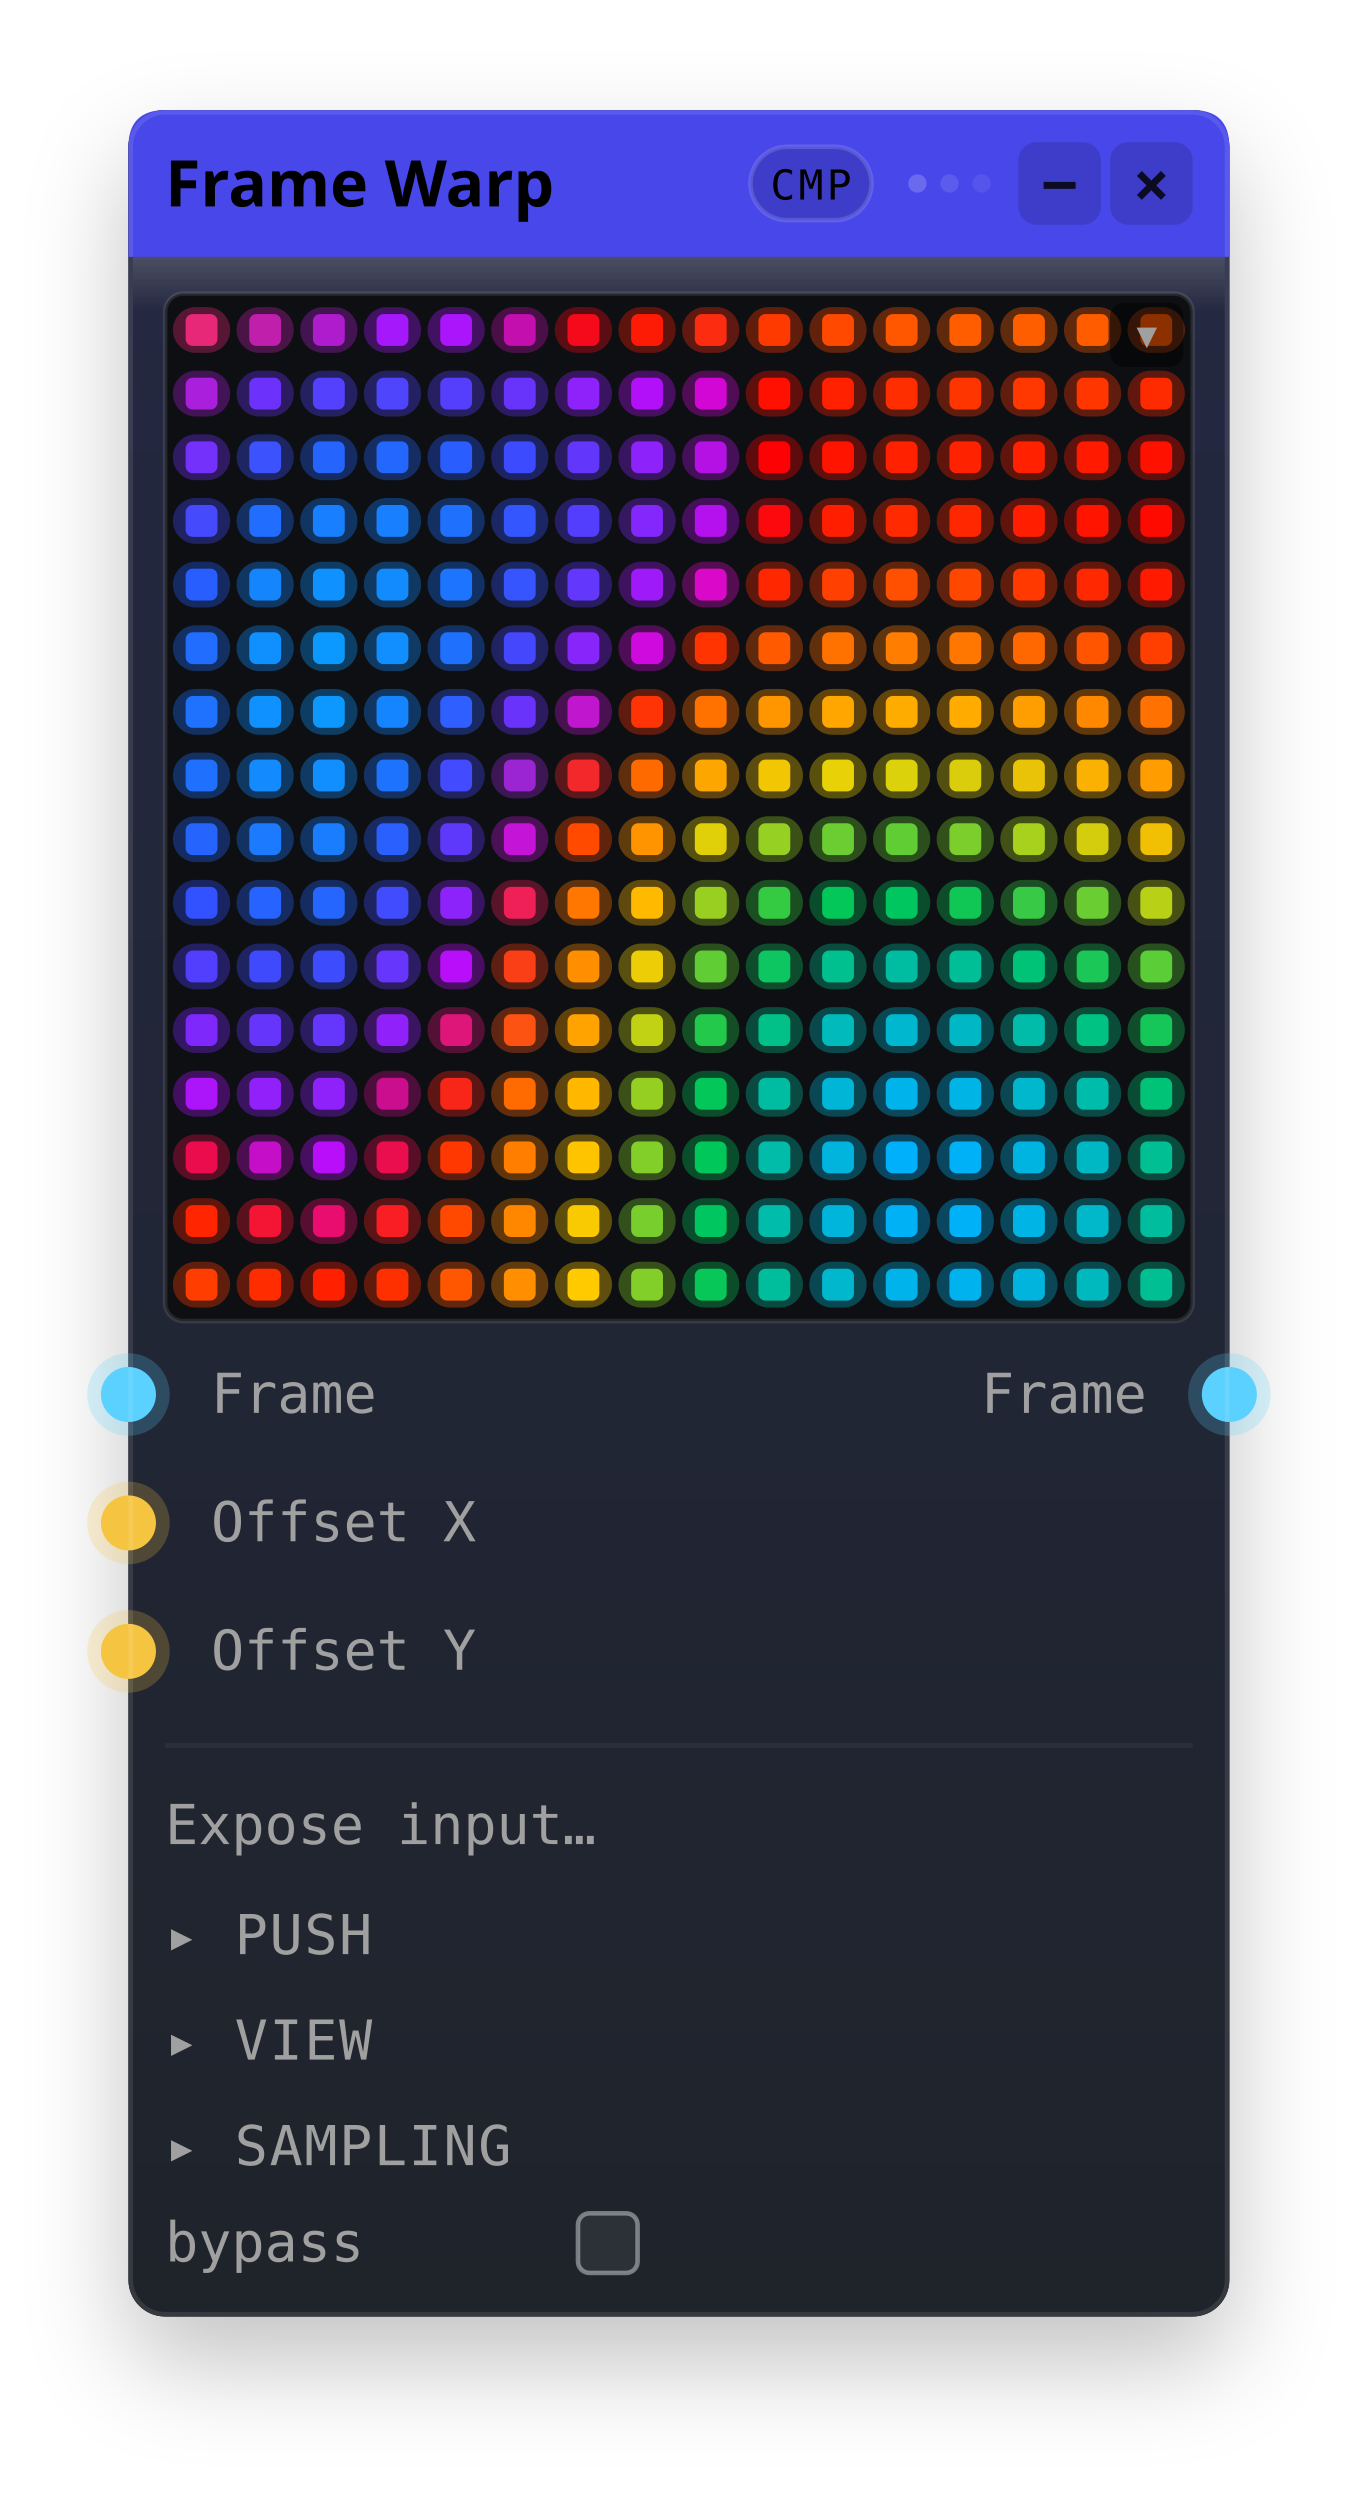
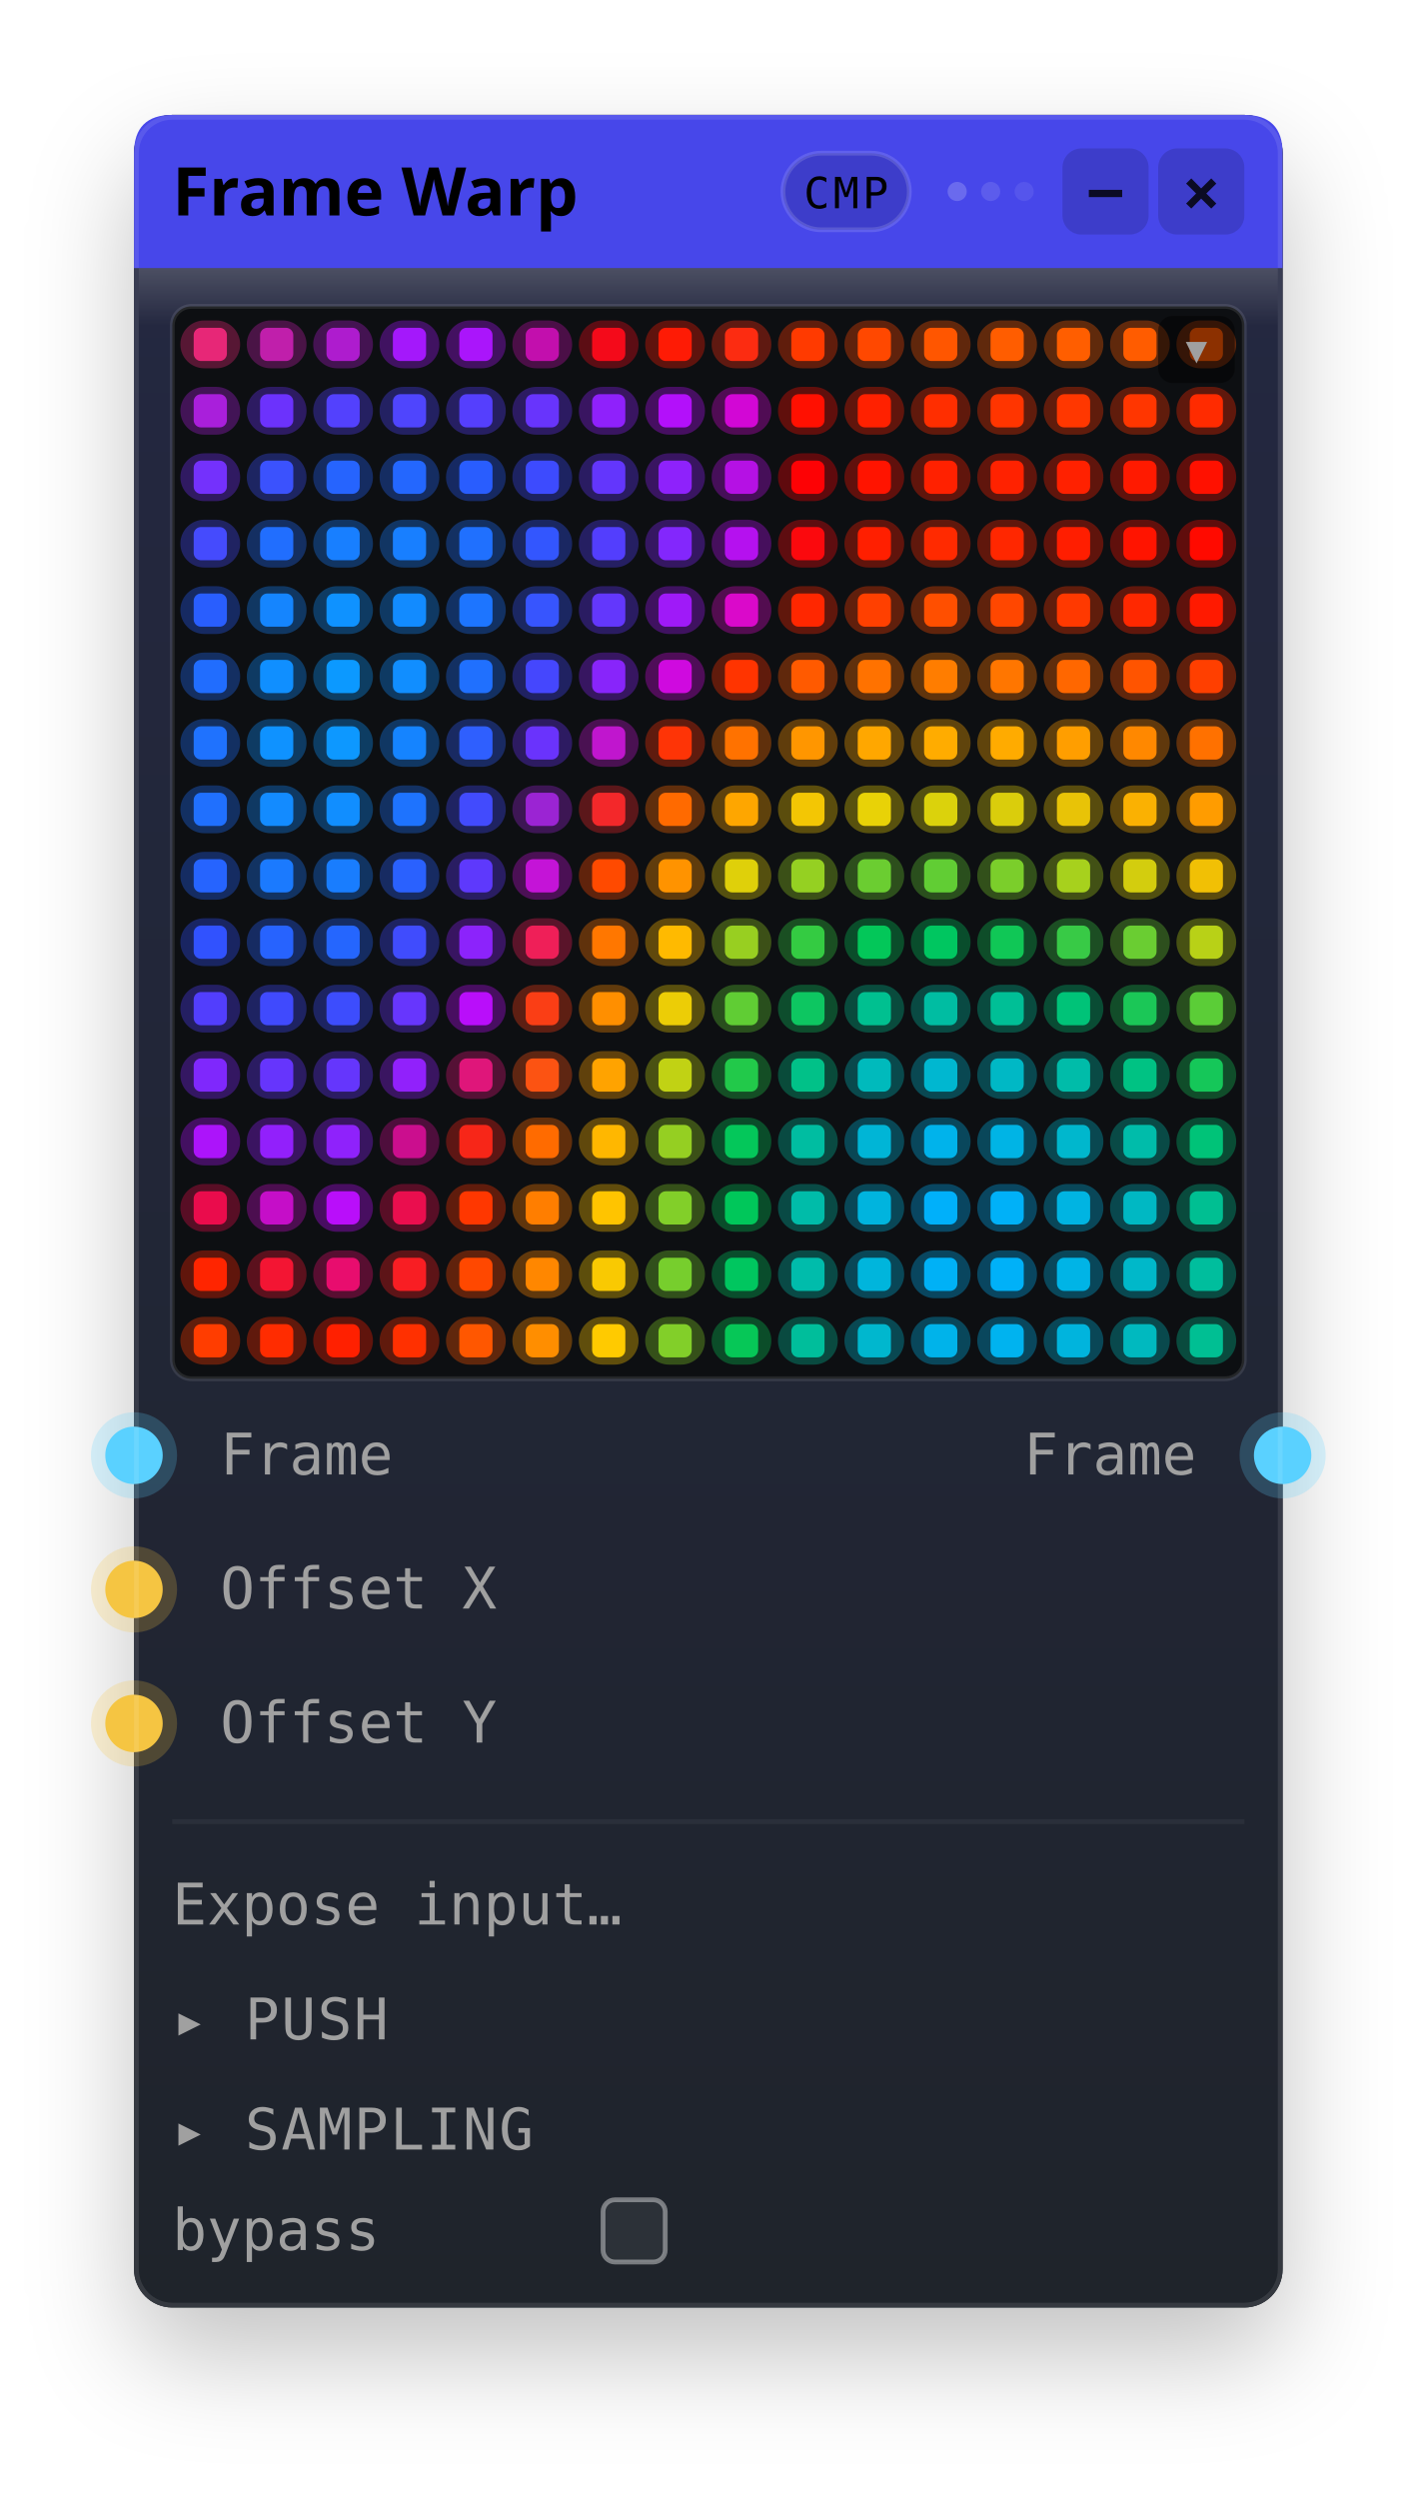
- <svg xmlns="http://www.w3.org/2000/svg" viewBox="0 0 296 545" width="296" height="545" role="img" aria-label="Frame Warp node">
+ <svg xmlns="http://www.w3.org/2000/svg" viewBox="0 0 296 522" width="296" height="522" role="img" aria-label="Frame Warp node">
  <defs>
    <filter id="shadow" x="-20%" y="-20%" width="140%" height="160%">
      <feDropShadow dx="0" dy="10" stdDeviation="11" flood-color="#000" flood-opacity="0.24" />
    </filter>
    <filter id="grey">
      <feColorMatrix type="saturate" values="0" />
    </filter>
    <linearGradient id="headerGlow" x1="0" y1="0" x2="0" y2="1">
      <stop offset="0" stop-color="#fff" stop-opacity="1" />
      <stop offset="1" stop-color="#fff" stop-opacity="0" />
    </linearGradient>
    <g id="lamp-6.94x6.94">
      <rect x="-2.78" y="-1.53" width="12.49" height="9.99" rx="5.00" fill-opacity="0.34" />
      <rect width="6.94" height="6.94" rx="1.53" />
    </g>
  </defs>
  <g transform="translate(28,24)">
    <defs>
      <linearGradient id="tint-composite" x1="0" y1="0" x2="0" y2="1">
        <stop offset="0" stop-color="#242842" />
        <stop offset="1" stop-color="#1f242b" />
      </linearGradient>
    </defs>
-     <rect x="0" y="0" width="240" height="481" rx="8" fill="#1f242b" filter="url(#shadow)" />
-     <rect x="0" y="0" width="240" height="481" rx="8" fill="url(#tint-composite)" />
+     <rect x="0" y="0" width="240" height="458" rx="8" fill="#1f242b" filter="url(#shadow)" />
+     <rect x="0" y="0" width="240" height="458" rx="8" fill="url(#tint-composite)" />
    <path d="M0,32 L0,8 Q0,0 8,0 L232,0 Q240,0 240,8 L240,32 Z" fill="#4747ea" />
    <rect x="1" y="32" width="238" height="12" fill="url(#headerGlow)" opacity="0.18" />
    <text x="8" y="21" font-family="'Audiowide','Trebuchet MS','Arial Black',sans-serif" font-size="14" font-weight="600" fill="#000">Frame Warp</text>
    <rect x="135.6" y="8" width="26.4" height="16" rx="8" fill="rgba(0,0,0,0.14)" stroke="rgba(255,255,255,0.14)" />
    <text x="148.8" y="19.5" text-anchor="middle" font-family="'JetBrains Mono','Cascadia Mono','Consolas',monospace" font-size="9" letter-spacing="0.08em" fill="#000">CMP</text>
    <circle cx="172" cy="16" r="2" fill="rgba(255,255,255,0.96)" opacity="0.2" />
    <circle cx="179" cy="16" r="2" fill="rgba(255,255,255,0.96)" opacity="0.12" />
    <circle cx="186" cy="16" r="2" fill="rgba(255,255,255,0.96)" opacity="0.08" />
    <rect x="194" y="7" width="18" height="18" rx="4" fill="rgba(0,0,0,0.14)" />
    <text x="203" y="20.5" text-anchor="middle" font-family="'JetBrains Mono','Cascadia Mono','Consolas',monospace" font-size="13" font-weight="700" fill="rgba(0,0,0,0.82)">−</text>
    <rect x="214" y="7" width="18" height="18" rx="4" fill="rgba(0,0,0,0.14)" />
    <text x="223" y="20.5" text-anchor="middle" font-family="'JetBrains Mono','Cascadia Mono','Consolas',monospace" font-size="13" font-weight="700" fill="rgba(0,0,0,0.82)">×</text>
    <rect x="8" y="40" width="224" height="224" rx="4" fill="#0d0f12" stroke="rgba(255,255,255,0.1)" />
    <use href="#lamp-6.94x6.94" x="12.47" y="44.47" fill="rgb(231,39,119)" />
    <use href="#lamp-6.94x6.94" x="26.34" y="44.47" fill="rgb(192,31,171)" />
    <use href="#lamp-6.94x6.94" x="40.22" y="44.47" fill="rgb(174,28,206)" />
    <use href="#lamp-6.94x6.94" x="54.09" y="44.47" fill="rgb(164,24,251)" />
    <use href="#lamp-6.94x6.94" x="67.97" y="44.47" fill="rgb(170,21,251)" />
    <use href="#lamp-6.94x6.94" x="81.84" y="44.47" fill="rgb(194,15,173)" />
    <use href="#lamp-6.94x6.94" x="95.72" y="44.47" fill="rgb(244,10,26)" />
    <use href="#lamp-6.94x6.94" x="109.59" y="44.47" fill="rgb(254,27,5)" />
    <use href="#lamp-6.94x6.94" x="123.47" y="44.47" fill="rgb(252,44,17)" />
    <use href="#lamp-6.94x6.94" x="137.34" y="44.47" fill="rgb(255,58,0)" />
    <use href="#lamp-6.94x6.94" x="151.22" y="44.47" fill="rgb(255,72,0)" />
    <use href="#lamp-6.94x6.94" x="165.09" y="44.47" fill="rgb(255,86,0)" />
    <use href="#lamp-6.94x6.94" x="178.97" y="44.47" fill="rgb(255,93,0)" />
    <use href="#lamp-6.94x6.94" x="192.84" y="44.47" fill="rgb(255,94,0)" />
    <use href="#lamp-6.94x6.94" x="206.72" y="44.47" fill="rgb(255,92,0)" />
    <use href="#lamp-6.94x6.94" x="220.59" y="44.47" fill="rgb(255,87,0)" />
    <use href="#lamp-6.94x6.94" x="12.47" y="58.34" fill="rgb(169,31,219)" />
    <use href="#lamp-6.94x6.94" x="26.34" y="58.34" fill="rgb(108,50,252)" />
    <use href="#lamp-6.94x6.94" x="40.22" y="58.34" fill="rgb(83,65,253)" />
    <use href="#lamp-6.94x6.94" x="54.09" y="58.34" fill="rgb(79,69,253)" />
    <use href="#lamp-6.94x6.94" x="67.97" y="58.34" fill="rgb(85,63,253)" />
    <use href="#lamp-6.94x6.94" x="81.84" y="58.34" fill="rgb(104,52,252)" />
    <use href="#lamp-6.94x6.94" x="95.72" y="58.34" fill="rgb(143,33,251)" />
    <use href="#lamp-6.94x6.94" x="109.59" y="58.34" fill="rgb(179,16,250)" />
    <use href="#lamp-6.94x6.94" x="123.47" y="58.34" fill="rgb(210,7,213)" />
    <use href="#lamp-6.94x6.94" x="137.34" y="58.34" fill="rgb(255,16,1)" />
    <use href="#lamp-6.94x6.94" x="151.22" y="58.34" fill="rgb(255,33,0)" />
    <use href="#lamp-6.94x6.94" x="165.09" y="58.34" fill="rgb(255,46,0)" />
    <use href="#lamp-6.94x6.94" x="178.97" y="58.34" fill="rgb(255,53,0)" />
    <use href="#lamp-6.94x6.94" x="192.84" y="58.34" fill="rgb(255,55,0)" />
    <use href="#lamp-6.94x6.94" x="206.72" y="58.34" fill="rgb(255,54,0)" />
    <use href="#lamp-6.94x6.94" x="220.59" y="58.34" fill="rgb(255,43,0)" />
    <use href="#lamp-6.94x6.94" x="12.47" y="72.22" fill="rgb(116,49,252)" />
    <use href="#lamp-6.94x6.94" x="26.34" y="72.22" fill="rgb(59,82,253)" />
    <use href="#lamp-6.94x6.94" x="40.22" y="72.22" fill="rgb(38,100,254)" />
    <use href="#lamp-6.94x6.94" x="54.09" y="72.22" fill="rgb(36,103,254)" />
    <use href="#lamp-6.94x6.94" x="67.97" y="72.22" fill="rgb(41,93,254)" />
    <use href="#lamp-6.94x6.94" x="81.84" y="72.22" fill="rgb(61,75,254)" />
    <use href="#lamp-6.94x6.94" x="95.72" y="72.22" fill="rgb(99,54,252)" />
    <use href="#lamp-6.94x6.94" x="109.59" y="72.22" fill="rgb(142,34,251)" />
    <use href="#lamp-6.94x6.94" x="123.47" y="72.22" fill="rgb(181,17,228)" />
    <use href="#lamp-6.94x6.94" x="137.34" y="72.22" fill="rgb(253,2,5)" />
    <use href="#lamp-6.94x6.94" x="151.22" y="72.22" fill="rgb(255,20,0)" />
    <use href="#lamp-6.94x6.94" x="165.09" y="72.22" fill="rgb(255,33,0)" />
    <use href="#lamp-6.94x6.94" x="178.97" y="72.22" fill="rgb(255,34,0)" />
    <use href="#lamp-6.94x6.94" x="192.84" y="72.22" fill="rgb(255,33,0)" />
    <use href="#lamp-6.94x6.94" x="206.72" y="72.22" fill="rgb(255,26,0)" />
    <use href="#lamp-6.94x6.94" x="220.59" y="72.22" fill="rgb(255,17,0)" />
    <use href="#lamp-6.94x6.94" x="12.47" y="86.09" fill="rgb(69,75,253)" />
    <use href="#lamp-6.94x6.94" x="26.34" y="86.09" fill="rgb(33,110,254)" />
    <use href="#lamp-6.94x6.94" x="40.22" y="86.09" fill="rgb(24,127,255)" />
    <use href="#lamp-6.94x6.94" x="54.09" y="86.09" fill="rgb(24,127,255)" />
    <use href="#lamp-6.94x6.94" x="67.97" y="86.09" fill="rgb(32,112,254)" />
    <use href="#lamp-6.94x6.94" x="81.84" y="86.09" fill="rgb(51,86,254)" />
    <use href="#lamp-6.94x6.94" x="95.72" y="86.09" fill="rgb(83,62,253)" />
    <use href="#lamp-6.94x6.94" x="109.59" y="86.09" fill="rgb(131,39,252)" />
    <use href="#lamp-6.94x6.94" x="123.47" y="86.09" fill="rgb(181,17,239)" />
    <use href="#lamp-6.94x6.94" x="137.34" y="86.09" fill="rgb(251,9,13)" />
    <use href="#lamp-6.94x6.94" x="151.22" y="86.09" fill="rgb(255,31,0)" />
    <use href="#lamp-6.94x6.94" x="165.09" y="86.09" fill="rgb(255,42,0)" />
    <use href="#lamp-6.94x6.94" x="178.97" y="86.09" fill="rgb(255,39,0)" />
    <use href="#lamp-6.94x6.94" x="192.84" y="86.09" fill="rgb(255,30,0)" />
    <use href="#lamp-6.94x6.94" x="206.72" y="86.09" fill="rgb(255,20,0)" />
    <use href="#lamp-6.94x6.94" x="220.59" y="86.09" fill="rgb(255,10,0)" />
    <use href="#lamp-6.94x6.94" x="12.47" y="99.97" fill="rgb(41,94,254)" />
    <use href="#lamp-6.94x6.94" x="26.34" y="99.97" fill="rgb(21,133,254)" />
    <use href="#lamp-6.94x6.94" x="40.22" y="99.97" fill="rgb(15,146,255)" />
    <use href="#lamp-6.94x6.94" x="54.09" y="99.97" fill="rgb(18,139,255)" />
    <use href="#lamp-6.94x6.94" x="67.97" y="99.97" fill="rgb(29,117,255)" />
    <use href="#lamp-6.94x6.94" x="81.84" y="99.97" fill="rgb(55,85,254)" />
    <use href="#lamp-6.94x6.94" x="95.72" y="99.97" fill="rgb(99,55,252)" />
    <use href="#lamp-6.94x6.94" x="109.59" y="99.97" fill="rgb(159,26,248)" />
    <use href="#lamp-6.94x6.94" x="123.47" y="99.97" fill="rgb(218,9,202)" />
    <use href="#lamp-6.94x6.94" x="137.34" y="99.97" fill="rgb(255,39,0)" />
    <use href="#lamp-6.94x6.94" x="151.22" y="99.97" fill="rgb(255,64,0)" />
    <use href="#lamp-6.94x6.94" x="165.09" y="99.97" fill="rgb(255,79,0)" />
    <use href="#lamp-6.94x6.94" x="178.97" y="99.97" fill="rgb(255,71,0)" />
    <use href="#lamp-6.94x6.94" x="192.84" y="99.97" fill="rgb(255,57,0)" />
    <use href="#lamp-6.94x6.94" x="206.72" y="99.97" fill="rgb(255,40,0)" />
    <use href="#lamp-6.94x6.94" x="220.59" y="99.97" fill="rgb(255,26,0)" />
    <use href="#lamp-6.94x6.94" x="12.47" y="113.84" fill="rgb(33,109,254)" />
    <use href="#lamp-6.94x6.94" x="26.34" y="113.84" fill="rgb(16,143,255)" />
    <use href="#lamp-6.94x6.94" x="40.22" y="113.84" fill="rgb(12,153,255)" />
    <use href="#lamp-6.94x6.94" x="54.09" y="113.84" fill="rgb(17,142,255)" />
    <use href="#lamp-6.94x6.94" x="67.97" y="113.84" fill="rgb(32,112,254)" />
    <use href="#lamp-6.94x6.94" x="81.84" y="113.84" fill="rgb(69,71,253)" />
    <use href="#lamp-6.94x6.94" x="95.72" y="113.84" fill="rgb(136,37,250)" />
    <use href="#lamp-6.94x6.94" x="109.59" y="113.84" fill="rgb(207,10,223)" />
    <use href="#lamp-6.94x6.94" x="123.47" y="113.84" fill="rgb(255,52,0)" />
    <use href="#lamp-6.94x6.94" x="137.34" y="113.84" fill="rgb(255,90,0)" />
    <use href="#lamp-6.94x6.94" x="151.22" y="113.84" fill="rgb(255,114,0)" />
    <use href="#lamp-6.94x6.94" x="165.09" y="113.84" fill="rgb(255,125,0)" />
    <use href="#lamp-6.94x6.94" x="178.97" y="113.84" fill="rgb(255,118,0)" />
    <use href="#lamp-6.94x6.94" x="192.84" y="113.84" fill="rgb(255,103,0)" />
    <use href="#lamp-6.94x6.94" x="206.72" y="113.84" fill="rgb(255,84,0)" />
    <use href="#lamp-6.94x6.94" x="220.59" y="113.84" fill="rgb(255,63,0)" />
    <use href="#lamp-6.94x6.94" x="12.47" y="127.72" fill="rgb(31,114,254)" />
    <use href="#lamp-6.94x6.94" x="26.34" y="127.72" fill="rgb(15,146,255)" />
    <use href="#lamp-6.94x6.94" x="40.22" y="127.72" fill="rgb(13,152,255)" />
    <use href="#lamp-6.94x6.94" x="54.09" y="127.72" fill="rgb(21,132,255)" />
    <use href="#lamp-6.94x6.94" x="67.97" y="127.72" fill="rgb(47,95,254)" />
    <use href="#lamp-6.94x6.94" x="81.84" y="127.72" fill="rgb(106,51,252)" />
    <use href="#lamp-6.94x6.94" x="95.72" y="127.72" fill="rgb(192,22,206)" />
    <use href="#lamp-6.94x6.94" x="109.59" y="127.72" fill="rgb(254,52,6)" />
    <use href="#lamp-6.94x6.94" x="123.47" y="127.72" fill="rgb(255,114,0)" />
    <use href="#lamp-6.94x6.94" x="137.34" y="127.72" fill="rgb(255,150,0)" />
    <use href="#lamp-6.94x6.94" x="151.22" y="127.72" fill="rgb(255,167,0)" />
    <use href="#lamp-6.94x6.94" x="165.09" y="127.72" fill="rgb(255,172,0)" />
    <use href="#lamp-6.94x6.94" x="178.97" y="127.72" fill="rgb(255,171,0)" />
    <use href="#lamp-6.94x6.94" x="192.84" y="127.72" fill="rgb(255,158,0)" />
    <use href="#lamp-6.94x6.94" x="206.72" y="127.72" fill="rgb(255,136,0)" />
    <use href="#lamp-6.94x6.94" x="220.59" y="127.72" fill="rgb(255,113,0)" />
    <use href="#lamp-6.94x6.94" x="12.47" y="141.59" fill="rgb(32,112,254)" />
    <use href="#lamp-6.94x6.94" x="26.34" y="141.59" fill="rgb(19,139,255)" />
    <use href="#lamp-6.94x6.94" x="40.22" y="141.59" fill="rgb(17,142,255)" />
    <use href="#lamp-6.94x6.94" x="54.09" y="141.59" fill="rgb(30,115,254)" />
    <use href="#lamp-6.94x6.94" x="67.97" y="141.59" fill="rgb(66,75,253)" />
    <use href="#lamp-6.94x6.94" x="81.84" y="141.59" fill="rgb(155,36,211)" />
    <use href="#lamp-6.94x6.94" x="95.72" y="141.59" fill="rgb(243,40,42)" />
    <use href="#lamp-6.94x6.94" x="109.59" y="141.59" fill="rgb(255,106,0)" />
    <use href="#lamp-6.94x6.94" x="123.47" y="141.59" fill="rgb(254,166,0)" />
    <use href="#lamp-6.94x6.94" x="137.34" y="141.59" fill="rgb(243,198,4)" />
    <use href="#lamp-6.94x6.94" x="151.22" y="141.59" fill="rgb(232,210,7)" />
    <use href="#lamp-6.94x6.94" x="165.09" y="141.59" fill="rgb(219,210,12)" />
    <use href="#lamp-6.94x6.94" x="178.97" y="141.59" fill="rgb(218,205,12)" />
    <use href="#lamp-6.94x6.94" x="192.84" y="141.59" fill="rgb(232,195,7)" />
    <use href="#lamp-6.94x6.94" x="206.72" y="141.59" fill="rgb(250,177,2)" />
    <use href="#lamp-6.94x6.94" x="220.59" y="141.59" fill="rgb(255,156,0)" />
    <use href="#lamp-6.94x6.94" x="12.47" y="155.47" fill="rgb(38,100,254)" />
    <use href="#lamp-6.94x6.94" x="26.34" y="155.47" fill="rgb(27,122,254)" />
    <use href="#lamp-6.94x6.94" x="40.22" y="155.47" fill="rgb(25,125,254)" />
    <use href="#lamp-6.94x6.94" x="54.09" y="155.47" fill="rgb(42,97,254)" />
    <use href="#lamp-6.94x6.94" x="67.97" y="155.47" fill="rgb(94,57,252)" />
    <use href="#lamp-6.94x6.94" x="81.84" y="155.47" fill="rgb(196,20,215)" />
    <use href="#lamp-6.94x6.94" x="95.72" y="155.47" fill="rgb(255,74,0)" />
    <use href="#lamp-6.94x6.94" x="109.59" y="155.47" fill="rgb(255,147,0)" />
    <use href="#lamp-6.94x6.94" x="123.47" y="155.47" fill="rgb(223,208,10)" />
    <use href="#lamp-6.94x6.94" x="137.34" y="155.47" fill="rgb(149,208,34)" />
    <use href="#lamp-6.94x6.94" x="151.22" y="155.47" fill="rgb(107,205,49)" />
    <use href="#lamp-6.94x6.94" x="165.09" y="155.47" fill="rgb(97,205,52)" />
    <use href="#lamp-6.94x6.94" x="178.97" y="155.47" fill="rgb(123,206,43)" />
    <use href="#lamp-6.94x6.94" x="192.84" y="155.47" fill="rgb(167,209,29)" />
    <use href="#lamp-6.94x6.94" x="206.72" y="155.47" fill="rgb(211,205,14)" />
    <use href="#lamp-6.94x6.94" x="220.59" y="155.47" fill="rgb(241,192,5)" />
    <use href="#lamp-6.94x6.94" x="12.47" y="169.34" fill="rgb(49,82,254)" />
    <use href="#lamp-6.94x6.94" x="26.34" y="169.34" fill="rgb(39,99,254)" />
    <use href="#lamp-6.94x6.94" x="40.22" y="169.34" fill="rgb(37,102,254)" />
    <use href="#lamp-6.94x6.94" x="54.09" y="169.34" fill="rgb(64,76,253)" />
    <use href="#lamp-6.94x6.94" x="67.97" y="169.34" fill="rgb(140,35,251)" />
    <use href="#lamp-6.94x6.94" x="81.84" y="169.34" fill="rgb(239,31,88)" />
    <use href="#lamp-6.94x6.94" x="95.72" y="169.34" fill="rgb(255,119,0)" />
    <use href="#lamp-6.94x6.94" x="109.59" y="169.34" fill="rgb(255,186,0)" />
    <use href="#lamp-6.94x6.94" x="123.47" y="169.34" fill="rgb(152,207,33)" />
    <use href="#lamp-6.94x6.94" x="137.34" y="169.34" fill="rgb(52,203,66)" />
    <use href="#lamp-6.94x6.94" x="151.22" y="169.34" fill="rgb(3,199,89)" />
    <use href="#lamp-6.94x6.94" x="165.09" y="169.34" fill="rgb(0,198,96)" />
    <use href="#lamp-6.94x6.94" x="178.97" y="169.34" fill="rgb(16,199,86)" />
    <use href="#lamp-6.94x6.94" x="192.84" y="169.34" fill="rgb(56,202,70)" />
    <use href="#lamp-6.94x6.94" x="206.72" y="169.34" fill="rgb(106,205,50)" />
    <use href="#lamp-6.94x6.94" x="220.59" y="169.34" fill="rgb(184,209,23)" />
    <use href="#lamp-6.94x6.94" x="12.47" y="183.22" fill="rgb(82,62,253)" />
    <use href="#lamp-6.94x6.94" x="26.34" y="183.22" fill="rgb(64,74,253)" />
    <use href="#lamp-6.94x6.94" x="40.22" y="183.22" fill="rgb(61,77,253)" />
    <use href="#lamp-6.94x6.94" x="54.09" y="183.22" fill="rgb(103,54,253)" />
    <use href="#lamp-6.94x6.94" x="67.97" y="183.22" fill="rgb(185,14,250)" />
    <use href="#lamp-6.94x6.94" x="81.84" y="183.22" fill="rgb(250,62,21)" />
    <use href="#lamp-6.94x6.94" x="95.72" y="183.22" fill="rgb(255,143,0)" />
    <use href="#lamp-6.94x6.94" x="109.59" y="183.22" fill="rgb(236,205,6)" />
    <use href="#lamp-6.94x6.94" x="123.47" y="183.22" fill="rgb(96,205,52)" />
    <use href="#lamp-6.94x6.94" x="137.34" y="183.22" fill="rgb(13,198,97)" />
    <use href="#lamp-6.94x6.94" x="151.22" y="183.22" fill="rgb(0,192,144)" />
    <use href="#lamp-6.94x6.94" x="165.09" y="183.22" fill="rgb(0,189,162)" />
    <use href="#lamp-6.94x6.94" x="178.97" y="183.22" fill="rgb(0,191,150)" />
    <use href="#lamp-6.94x6.94" x="192.84" y="183.22" fill="rgb(0,195,120)" />
    <use href="#lamp-6.94x6.94" x="206.72" y="183.22" fill="rgb(27,199,87)" />
    <use href="#lamp-6.94x6.94" x="220.59" y="183.22" fill="rgb(91,205,55)" />
    <use href="#lamp-6.94x6.94" x="12.47" y="197.09" fill="rgb(127,40,252)" />
    <use href="#lamp-6.94x6.94" x="26.34" y="197.09" fill="rgb(102,53,252)" />
    <use href="#lamp-6.94x6.94" x="40.22" y="197.09" fill="rgb(101,54,252)" />
    <use href="#lamp-6.94x6.94" x="54.09" y="197.09" fill="rgb(145,33,251)" />
    <use href="#lamp-6.94x6.94" x="67.97" y="197.09" fill="rgb(223,22,122)" />
    <use href="#lamp-6.94x6.94" x="81.84" y="197.09" fill="rgb(252,83,18)" />
    <use href="#lamp-6.94x6.94" x="95.72" y="197.09" fill="rgb(255,163,0)" />
    <use href="#lamp-6.94x6.94" x="109.59" y="197.09" fill="rgb(193,210,20)" />
    <use href="#lamp-6.94x6.94" x="123.47" y="197.09" fill="rgb(34,201,74)" />
    <use href="#lamp-6.94x6.94" x="137.34" y="197.09" fill="rgb(1,193,136)" />
    <use href="#lamp-6.94x6.94" x="151.22" y="197.09" fill="rgb(0,186,188)" />
    <use href="#lamp-6.94x6.94" x="165.09" y="197.09" fill="rgb(0,183,208)" />
    <use href="#lamp-6.94x6.94" x="178.97" y="197.09" fill="rgb(0,184,197)" />
    <use href="#lamp-6.94x6.94" x="192.84" y="197.09" fill="rgb(0,188,169)" />
    <use href="#lamp-6.94x6.94" x="206.72" y="197.09" fill="rgb(0,194,131)" />
    <use href="#lamp-6.94x6.94" x="220.59" y="197.09" fill="rgb(21,199,89)" />
    <use href="#lamp-6.94x6.94" x="12.47" y="210.97" fill="rgb(172,20,250)" />
    <use href="#lamp-6.94x6.94" x="26.34" y="210.97" fill="rgb(146,32,251)" />
    <use href="#lamp-6.94x6.94" x="40.22" y="210.97" fill="rgb(143,34,251)" />
    <use href="#lamp-6.94x6.94" x="54.09" y="210.97" fill="rgb(203,14,142)" />
    <use href="#lamp-6.94x6.94" x="67.97" y="210.97" fill="rgb(247,38,24)" />
    <use href="#lamp-6.94x6.94" x="81.84" y="210.97" fill="rgb(255,107,0)" />
    <use href="#lamp-6.94x6.94" x="95.72" y="210.97" fill="rgb(255,183,0)" />
    <use href="#lamp-6.94x6.94" x="109.59" y="210.97" fill="rgb(149,207,34)" />
    <use href="#lamp-6.94x6.94" x="123.47" y="210.97" fill="rgb(4,199,90)" />
    <use href="#lamp-6.94x6.94" x="137.34" y="210.97" fill="rgb(0,189,161)" />
    <use href="#lamp-6.94x6.94" x="151.22" y="210.97" fill="rgb(0,181,214)" />
    <use href="#lamp-6.94x6.94" x="165.09" y="210.97" fill="rgb(0,179,235)" />
    <use href="#lamp-6.94x6.94" x="178.97" y="210.97" fill="rgb(0,180,229)" />
    <use href="#lamp-6.94x6.94" x="192.84" y="210.97" fill="rgb(0,183,205)" />
    <use href="#lamp-6.94x6.94" x="206.72" y="210.97" fill="rgb(0,188,170)" />
    <use href="#lamp-6.94x6.94" x="220.59" y="210.97" fill="rgb(0,195,120)" />
    <use href="#lamp-6.94x6.94" x="12.47" y="224.84" fill="rgb(234,12,76)" />
    <use href="#lamp-6.94x6.94" x="26.34" y="224.84" fill="rgb(197,14,200)" />
    <use href="#lamp-6.94x6.94" x="40.22" y="224.84" fill="rgb(185,14,250)" />
    <use href="#lamp-6.94x6.94" x="54.09" y="224.84" fill="rgb(234,14,78)" />
    <use href="#lamp-6.94x6.94" x="67.97" y="224.84" fill="rgb(255,55,0)" />
    <use href="#lamp-6.94x6.94" x="81.84" y="224.84" fill="rgb(255,126,0)" />
    <use href="#lamp-6.94x6.94" x="95.72" y="224.84" fill="rgb(255,196,0)" />
    <use href="#lamp-6.94x6.94" x="109.59" y="224.84" fill="rgb(130,207,41)" />
    <use href="#lamp-6.94x6.94" x="123.47" y="224.84" fill="rgb(0,199,90)" />
    <use href="#lamp-6.94x6.94" x="137.34" y="224.84" fill="rgb(0,188,169)" />
    <use href="#lamp-6.94x6.94" x="151.22" y="224.84" fill="rgb(0,180,222)" />
    <use href="#lamp-6.94x6.94" x="165.09" y="224.84" fill="rgb(0,176,250)" />
    <use href="#lamp-6.94x6.94" x="178.97" y="224.84" fill="rgb(0,177,248)" />
    <use href="#lamp-6.94x6.94" x="192.84" y="224.84" fill="rgb(0,180,226)" />
    <use href="#lamp-6.94x6.94" x="206.72" y="224.84" fill="rgb(0,184,195)" />
    <use href="#lamp-6.94x6.94" x="220.59" y="224.84" fill="rgb(0,191,146)" />
    <use href="#lamp-6.94x6.94" x="12.47" y="238.72" fill="rgb(255,37,0)" />
    <use href="#lamp-6.94x6.94" x="26.34" y="238.72" fill="rgb(243,21,51)" />
    <use href="#lamp-6.94x6.94" x="40.22" y="238.72" fill="rgb(232,13,110)" />
    <use href="#lamp-6.94x6.94" x="54.09" y="238.72" fill="rgb(248,30,35)" />
    <use href="#lamp-6.94x6.94" x="67.97" y="238.72" fill="rgb(255,72,0)" />
    <use href="#lamp-6.94x6.94" x="81.84" y="238.72" fill="rgb(255,135,0)" />
    <use href="#lamp-6.94x6.94" x="95.72" y="238.72" fill="rgb(249,201,2)" />
    <use href="#lamp-6.94x6.94" x="109.59" y="238.72" fill="rgb(119,206,45)" />
    <use href="#lamp-6.94x6.94" x="123.47" y="238.72" fill="rgb(0,198,95)" />
    <use href="#lamp-6.94x6.94" x="137.34" y="238.72" fill="rgb(0,188,171)" />
    <use href="#lamp-6.94x6.94" x="151.22" y="238.72" fill="rgb(0,181,220)" />
    <use href="#lamp-6.94x6.94" x="165.09" y="238.72" fill="rgb(0,177,246)" />
    <use href="#lamp-6.94x6.94" x="178.97" y="238.72" fill="rgb(0,177,248)" />
    <use href="#lamp-6.94x6.94" x="192.84" y="238.72" fill="rgb(0,180,230)" />
    <use href="#lamp-6.94x6.94" x="206.72" y="238.72" fill="rgb(0,184,201)" />
    <use href="#lamp-6.94x6.94" x="220.59" y="238.72" fill="rgb(0,190,157)" />
    <use href="#lamp-6.94x6.94" x="12.47" y="252.59" fill="rgb(255,61,0)" />
    <use href="#lamp-6.94x6.94" x="26.34" y="252.59" fill="rgb(255,44,0)" />
    <use href="#lamp-6.94x6.94" x="40.22" y="252.59" fill="rgb(255,32,0)" />
    <use href="#lamp-6.94x6.94" x="54.09" y="252.59" fill="rgb(255,48,0)" />
    <use href="#lamp-6.94x6.94" x="67.97" y="252.59" fill="rgb(255,87,0)" />
    <use href="#lamp-6.94x6.94" x="81.84" y="252.59" fill="rgb(255,142,0)" />
    <use href="#lamp-6.94x6.94" x="95.72" y="252.59" fill="rgb(255,202,0)" />
    <use href="#lamp-6.94x6.94" x="109.59" y="252.59" fill="rgb(130,207,41)" />
    <use href="#lamp-6.94x6.94" x="123.47" y="252.59" fill="rgb(6,199,87)" />
    <use href="#lamp-6.94x6.94" x="137.34" y="252.59" fill="rgb(0,190,155)" />
    <use href="#lamp-6.94x6.94" x="151.22" y="252.59" fill="rgb(0,183,206)" />
    <use href="#lamp-6.94x6.94" x="165.09" y="252.59" fill="rgb(0,179,234)" />
    <use href="#lamp-6.94x6.94" x="178.97" y="252.59" fill="rgb(0,179,239)" />
    <use href="#lamp-6.94x6.94" x="192.84" y="252.59" fill="rgb(0,180,221)" />
    <use href="#lamp-6.94x6.94" x="206.72" y="252.59" fill="rgb(0,185,191)" />
    <use href="#lamp-6.94x6.94" x="220.59" y="252.59" fill="rgb(0,191,147)" />
    <rect x="214" y="42" width="16" height="14" rx="3" fill="rgba(0,0,0,0.45)" />
    <text x="222" y="52" text-anchor="middle" font-size="9" fill="#a0a0a0">▾</text>
    <circle cx="0" cy="280" r="9" fill="#5ad1ff" opacity="0.22" />
    <circle cx="0" cy="280" r="6" fill="#5ad1ff" />
    <text x="18" y="284" font-family="'JetBrains Mono','Cascadia Mono','Consolas',monospace" font-size="12" fill="#a0a0a0">Frame</text>
    <circle cx="240" cy="280" r="9" fill="#5ad1ff" opacity="0.22" />
    <circle cx="240" cy="280" r="6" fill="#5ad1ff" />
    <text x="222" y="284" font-family="'JetBrains Mono','Cascadia Mono','Consolas',monospace" font-size="12" fill="#a0a0a0" text-anchor="end">Frame</text>
    <circle cx="0" cy="308" r="9" fill="#f5c542" opacity="0.22" />
    <circle cx="0" cy="308" r="6" fill="#f5c542" />
    <text x="18" y="312" font-family="'JetBrains Mono','Cascadia Mono','Consolas',monospace" font-size="12" fill="#a0a0a0">Offset X</text>
    <circle cx="0" cy="336" r="9" fill="#f5c542" opacity="0.22" />
    <circle cx="0" cy="336" r="6" fill="#f5c542" />
    <text x="18" y="340" font-family="'JetBrains Mono','Cascadia Mono','Consolas',monospace" font-size="12" fill="#a0a0a0">Offset Y</text>
    <line x1="8" y1="356.5" x2="232" y2="356.5" stroke="rgba(255,255,255,0.05)" />
    <text x="8" y="378" font-family="'JetBrains Mono','Cascadia Mono','Consolas',monospace" font-size="12" fill="#a0a0a0">Expose input…</text>
    <text x="8" y="402" font-family="'JetBrains Mono','Cascadia Mono','Consolas',monospace" font-size="12" fill="#a0a0a0" letter-spacing="0.03em">▸ PUSH</text>
-     <text x="8" y="425" font-family="'JetBrains Mono','Cascadia Mono','Consolas',monospace" font-size="12" fill="#a0a0a0" letter-spacing="0.03em">▸ VIEW</text>
-     <text x="8" y="448" font-family="'JetBrains Mono','Cascadia Mono','Consolas',monospace" font-size="12" fill="#a0a0a0" letter-spacing="0.03em">▸ SAMPLING</text>
-     <text x="8" y="469" font-family="'JetBrains Mono','Cascadia Mono','Consolas',monospace" font-size="12" fill="#a0a0a0">bypass</text>
+     <text x="8" y="425" font-family="'JetBrains Mono','Cascadia Mono','Consolas',monospace" font-size="12" fill="#a0a0a0" letter-spacing="0.03em">▸ SAMPLING</text>
+     <text x="8" y="446" font-family="'JetBrains Mono','Cascadia Mono','Consolas',monospace" font-size="12" fill="#a0a0a0">bypass</text>
    <g>
-       <rect x="98" y="458.5" width="13" height="13" rx="2.5" fill="rgba(255,255,255,0.06)" stroke="rgba(255,255,255,0.4)" />
+       <rect x="98" y="435.5" width="13" height="13" rx="2.5" fill="rgba(255,255,255,0.06)" stroke="rgba(255,255,255,0.4)" />
    </g>
-     <rect x="0.5" y="0.5" width="239" height="480" rx="7.5" fill="none" stroke="rgba(255,255,255,0.1)" />
+     <rect x="0.5" y="0.5" width="239" height="457" rx="7.5" fill="none" stroke="rgba(255,255,255,0.1)" />
  </g>
</svg>
